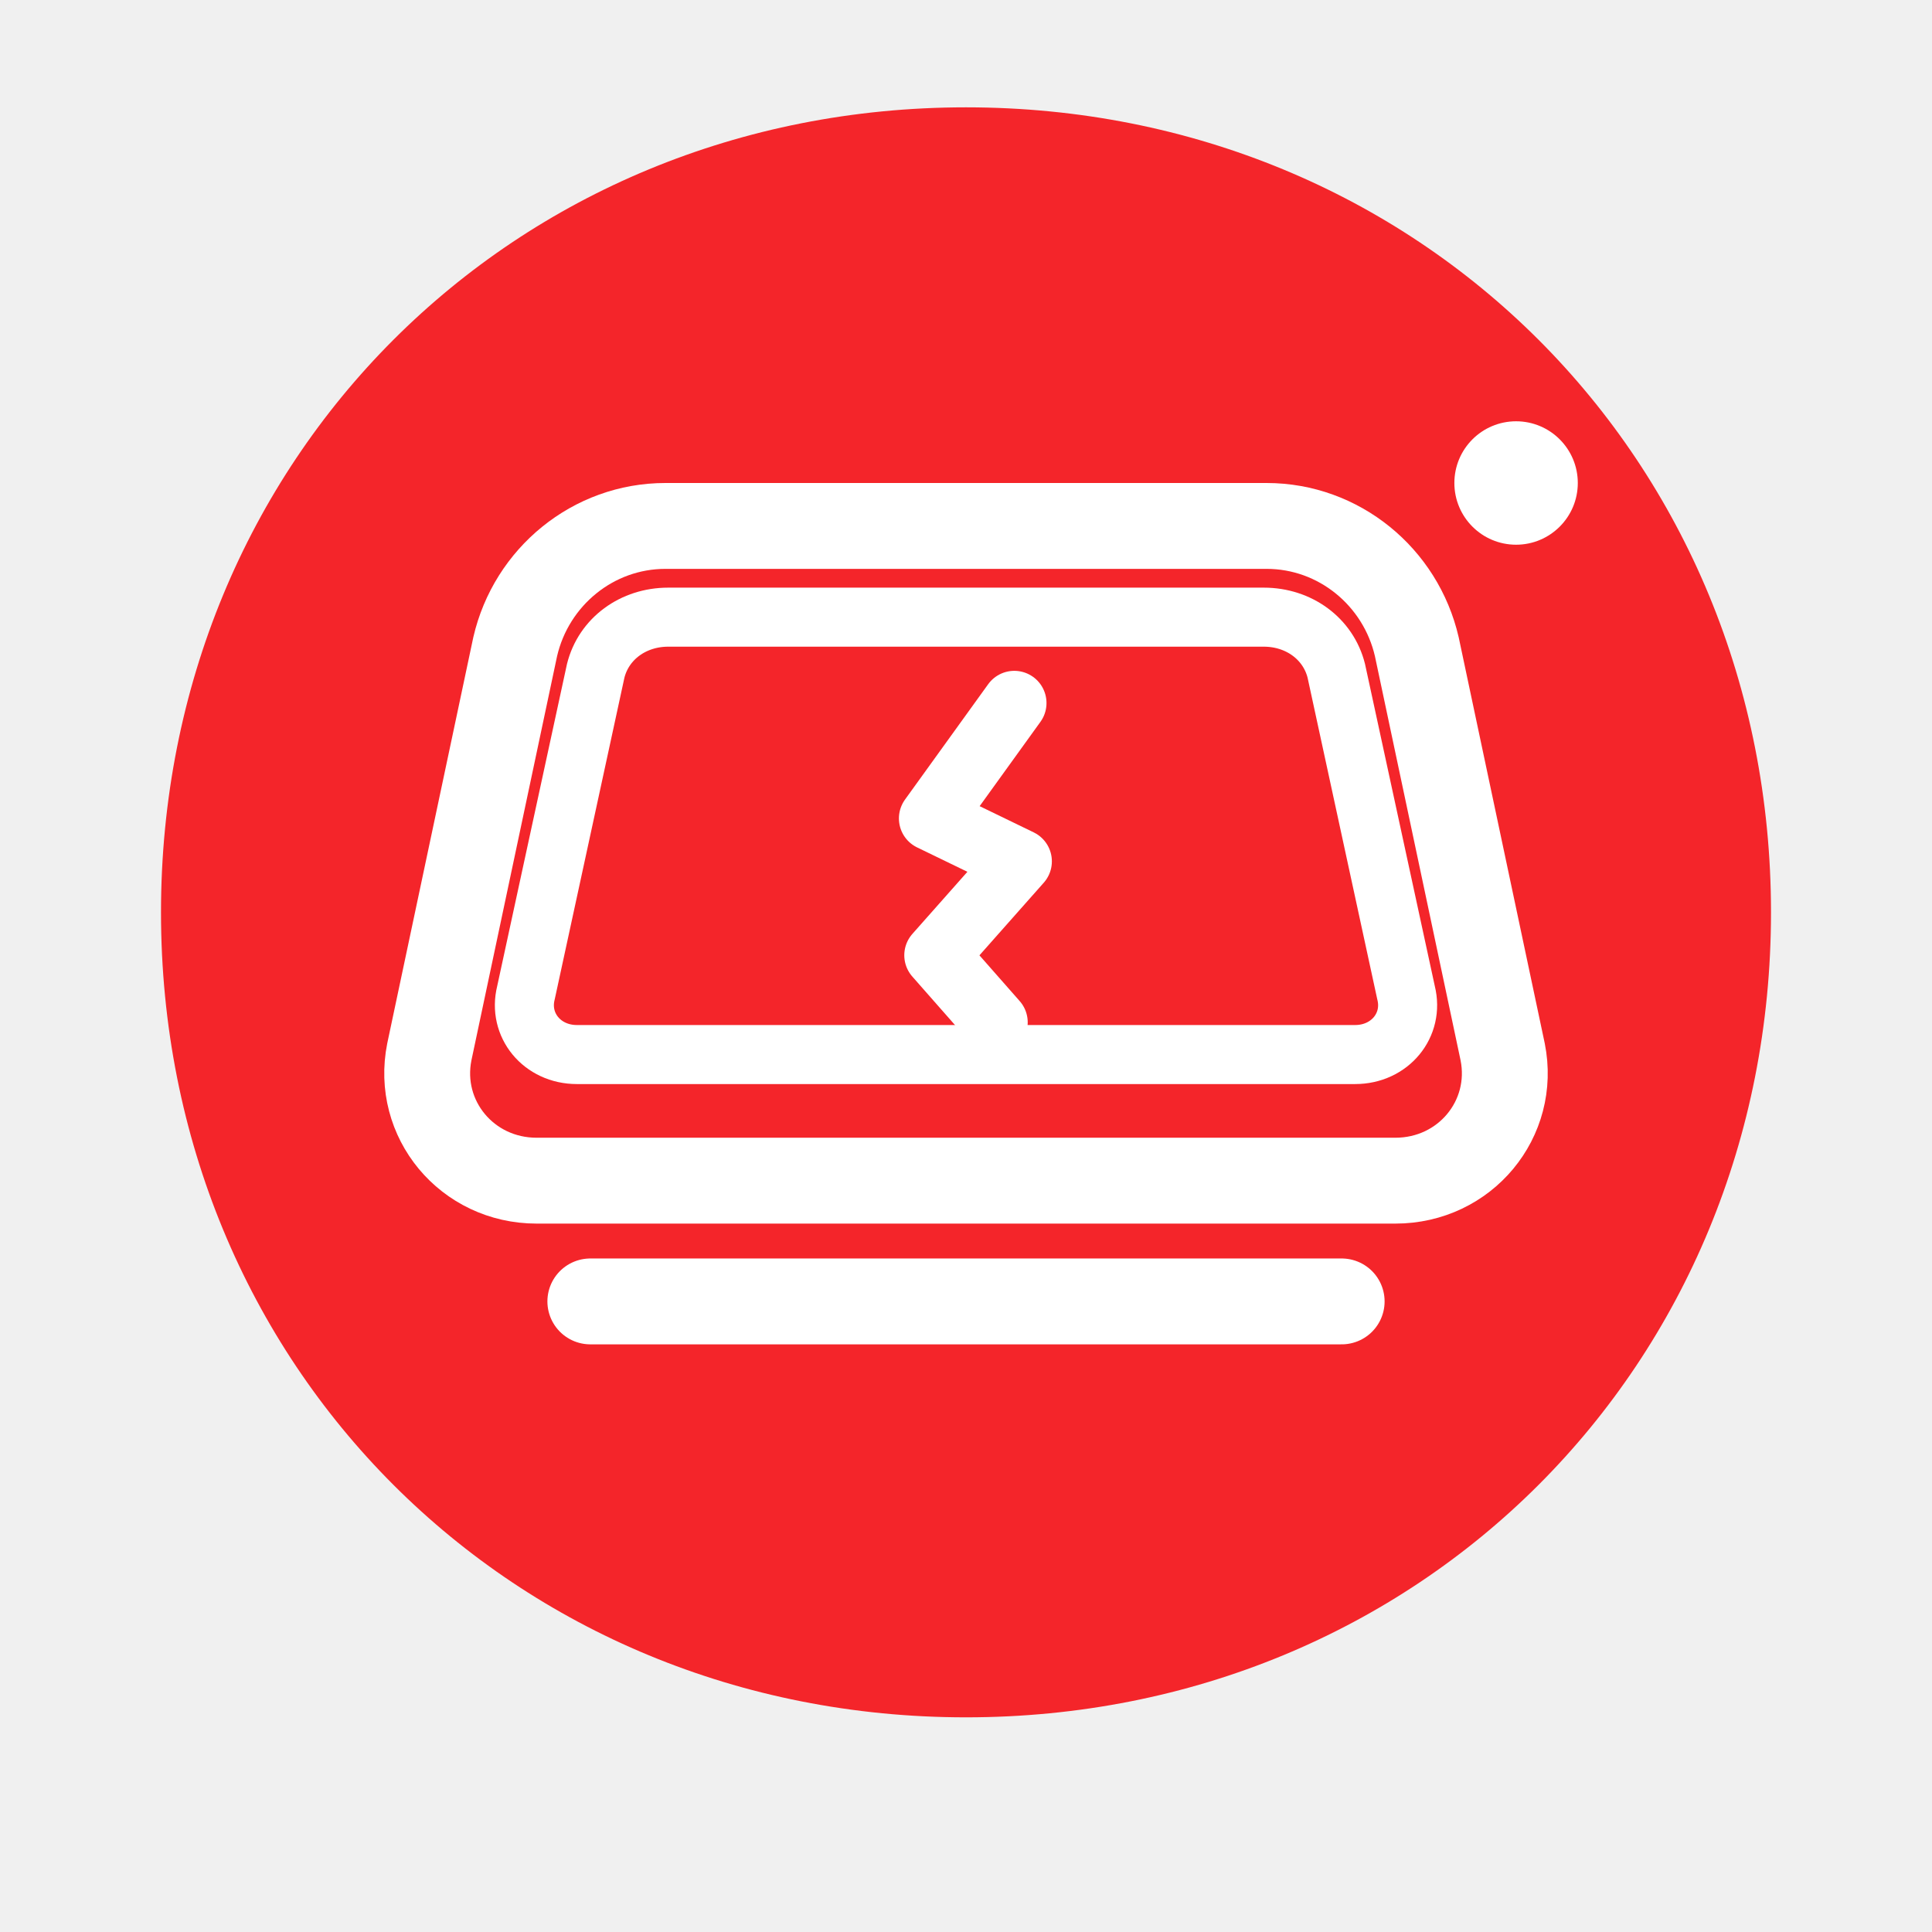
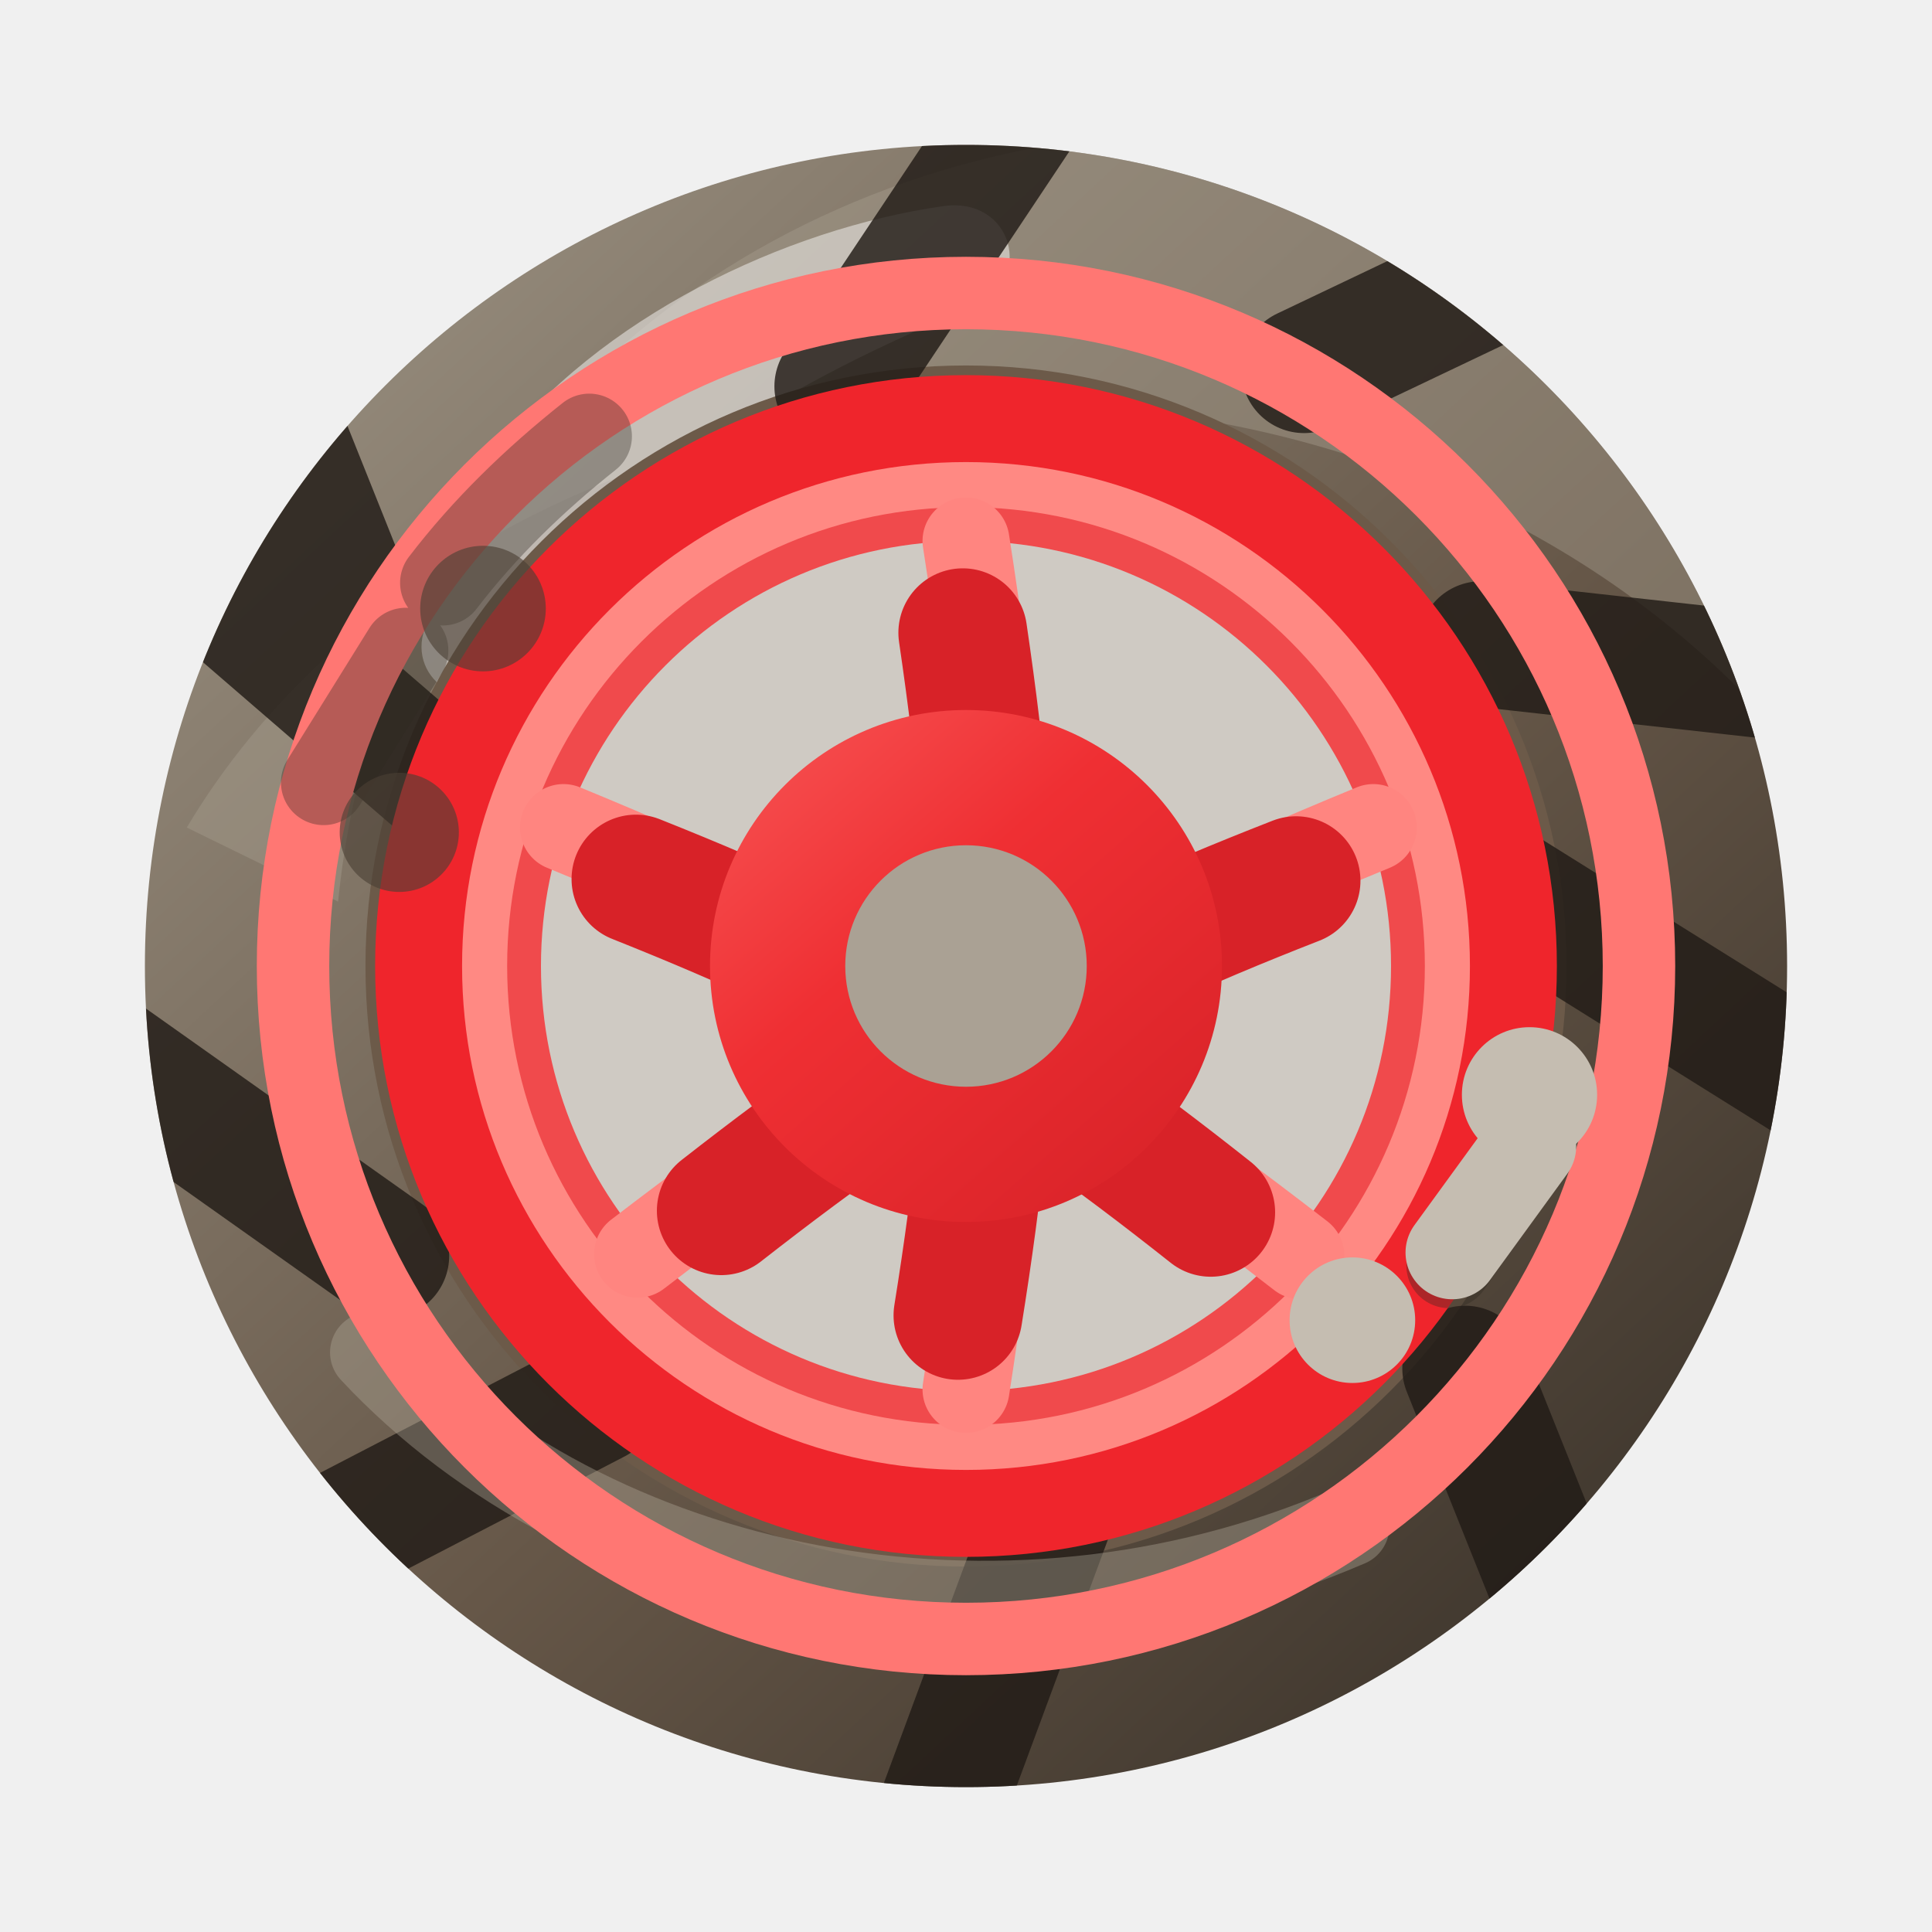
- <svg xmlns="http://www.w3.org/2000/svg" viewBox="0 0 72 72" width="72" height="72" fill="none" aria-hidden="true">
-   <path d="M36 4        C52.9 4 66 17.1 66 34        C66 50.9 52.9 64 36 64        C19.1 64 6 50.9 6 34        C6 17.1 19.1 4 36 4Z" fill="#F4252A" />
-   <path d="M19.2 24.1        C19.8 21.5 22.1 19.6 24.8 19.6        H47.2        C49.9 19.6 52.2 21.5 52.8 24.1        L56 39.2        C56.5 41.7 54.6 44 52 44        H20        C17.4 44 15.5 41.7 16 39.2        L19.2 24.1Z" stroke="#FFFFFF" stroke-width="3.2" stroke-linejoin="round" />
-   <path d="M22.2 25        C22.5 23.8 23.6 23 24.9 23        H47.1        C48.4 23 49.5 23.8 49.8 25        L52.4 37        C52.7 38.2 51.8 39.3 50.5 39.3        H21.5        C20.2 39.3 19.3 38.2 19.6 37        L22.2 25Z" stroke="#FFFFFF" stroke-width="2.2" stroke-linejoin="round" />
-   <path d="M37.8 26.2        L34.7 30.5        L38 32.1        L34.9 35.6        L37.1 38.1" stroke="#FFFFFF" stroke-width="2.4" stroke-linecap="round" stroke-linejoin="round" />
-   <path d="M22 48.5H50" stroke="#FFFFFF" stroke-width="3.2" stroke-linecap="round" />
-   <circle cx="56.5" cy="18" r="2.3" fill="#FFFFFF" />
+ <svg xmlns="http://www.w3.org/2000/svg" viewBox="0 0 120 120" width="120" height="120" fill="none" role="img" aria-label="ClearShield Auto Glass logo">
+   <defs>
+     <linearGradient id="tireShade" x1="22" y1="19" x2="100" y2="103" gradientUnits="userSpaceOnUse">
+       <stop stop-color="#948a7b" />
+       <stop offset="0.56" stop-color="#665748" />
+       <stop offset="1" stop-color="#3d352c" />
+     </linearGradient>
+     <linearGradient id="rimRed" x1="36" y1="31" x2="86" y2="88" gradientUnits="userSpaceOnUse">
+       <stop stop-color="#ff7773" />
+       <stop offset="0.44" stop-color="#ef2f33" />
+       <stop offset="1" stop-color="#c71920" />
+     </linearGradient>
+     <clipPath id="tireClip">
+       <circle cx="60" cy="60" r="51" />
+     </clipPath>
+   </defs>
+   <circle cx="60" cy="60" r="51" fill="url(#tireShade)" />
+   <g clip-path="url(#tireClip)">
+     <path d="M21 56c2.5-24.9 21.1-44 46.8-47.4 19.7 3.1 35.9 17.5 42.3 36.4-10.9-12.2-27.9-19.9-47.1-19.9-22.6 0-42.1 10.7-51.4 26.3L21 56Z" fill="#a49b8c" opacity=".45" />
+     <path d="M30.7 28.2c6.5-8.5 18.1-14 27.9-15.4 4.3-.6 5.7 4.6 1.9 6.2-13.5 5.6-23.4 12-29 22.5-1.7 3.4-6.1 1.1-5.2-2.2 1-3.8 2.4-7.5 4.4-11.1Z" fill="#f1efec" opacity=".54" />
+     <circle cx="60" cy="60" r="37.3" fill="#6c5a49" />
+     <path d="M12 13l10 25M66 3 52 24M102 13 81 23M119 43l-27-3M117 70l-24-15M101 110l-10-25M56 119l10-27M10 101l27-14M0 61l24 17M8 32l22 19" stroke="#211b16" stroke-width="7.8" stroke-linecap="round" opacity=".82" />
+     <path d="M23 84c13.7 14.7 39 20.2 60.8 10.8" stroke="#b4aa9b" stroke-width="5" stroke-linecap="round" opacity=".38" />
+   </g>
+   <circle cx="60" cy="60" r="33.8" fill="#f04a4c" />
+   <circle cx="60" cy="60" r="30.4" fill="none" stroke="#ff8983" stroke-width="3.8" />
+   <circle cx="60" cy="60" r="26.4" fill="#cfcac3" />
+   <path d="M60 33.6c3.1 19.8 3.1 32.9 0 52.7m-25-34.9c18.5 7.6 29.9 14.3 45.8 26.6M39.6 77.9C55.5 65.7 66.8 59 85.3 51.4" stroke="#ff8580" stroke-width="5.4" stroke-linecap="round" />
+   <path d="M59.8 39.3c2.4 16.3 2.3 26.2-.3 42.4m-20-27.1c14.8 5.9 23.2 10.8 35.7 20.7M44.8 75.2c12.8-10 21.1-14.8 35.7-20.5" stroke="#d82228" stroke-width="8" stroke-linecap="round" />
+   <circle cx="60" cy="60" r="15.9" fill="url(#rimRed)" />
+   <circle cx="60" cy="60" r="7.5" fill="#aaa194" />
+   <circle cx="60" cy="60" r="34" fill="none" stroke="#ef252c" stroke-width="5.4" />
+   <circle cx="60" cy="60" r="41.8" fill="none" stroke="#ff7773" stroke-width="4.5" />
+   <path d="M27.5 36.2c2.6-3.4 5.7-6.4 9.1-9.1M20.1 48.6l5.1-8.2M90 78.6l5.1-7.5" stroke="#2e2720" stroke-width="5.3" stroke-linecap="round" opacity=".35" />
+   <circle cx="95" cy="68" r="4.2" fill="#c5bdb1" />
+   <circle cx="84" cy="82" r="3.9" fill="#c5bdb1" />
+   <path d="M90.2 77.8 95 71.2" stroke="#c5bdb1" stroke-width="5.8" stroke-linecap="round" />
+   <circle cx="30" cy="37.8" r="3.9" fill="#4a3f34" opacity=".62" />
+   <circle cx="24.8" cy="51.7" r="3.7" fill="#4a3f34" opacity=".62" />
</svg>
